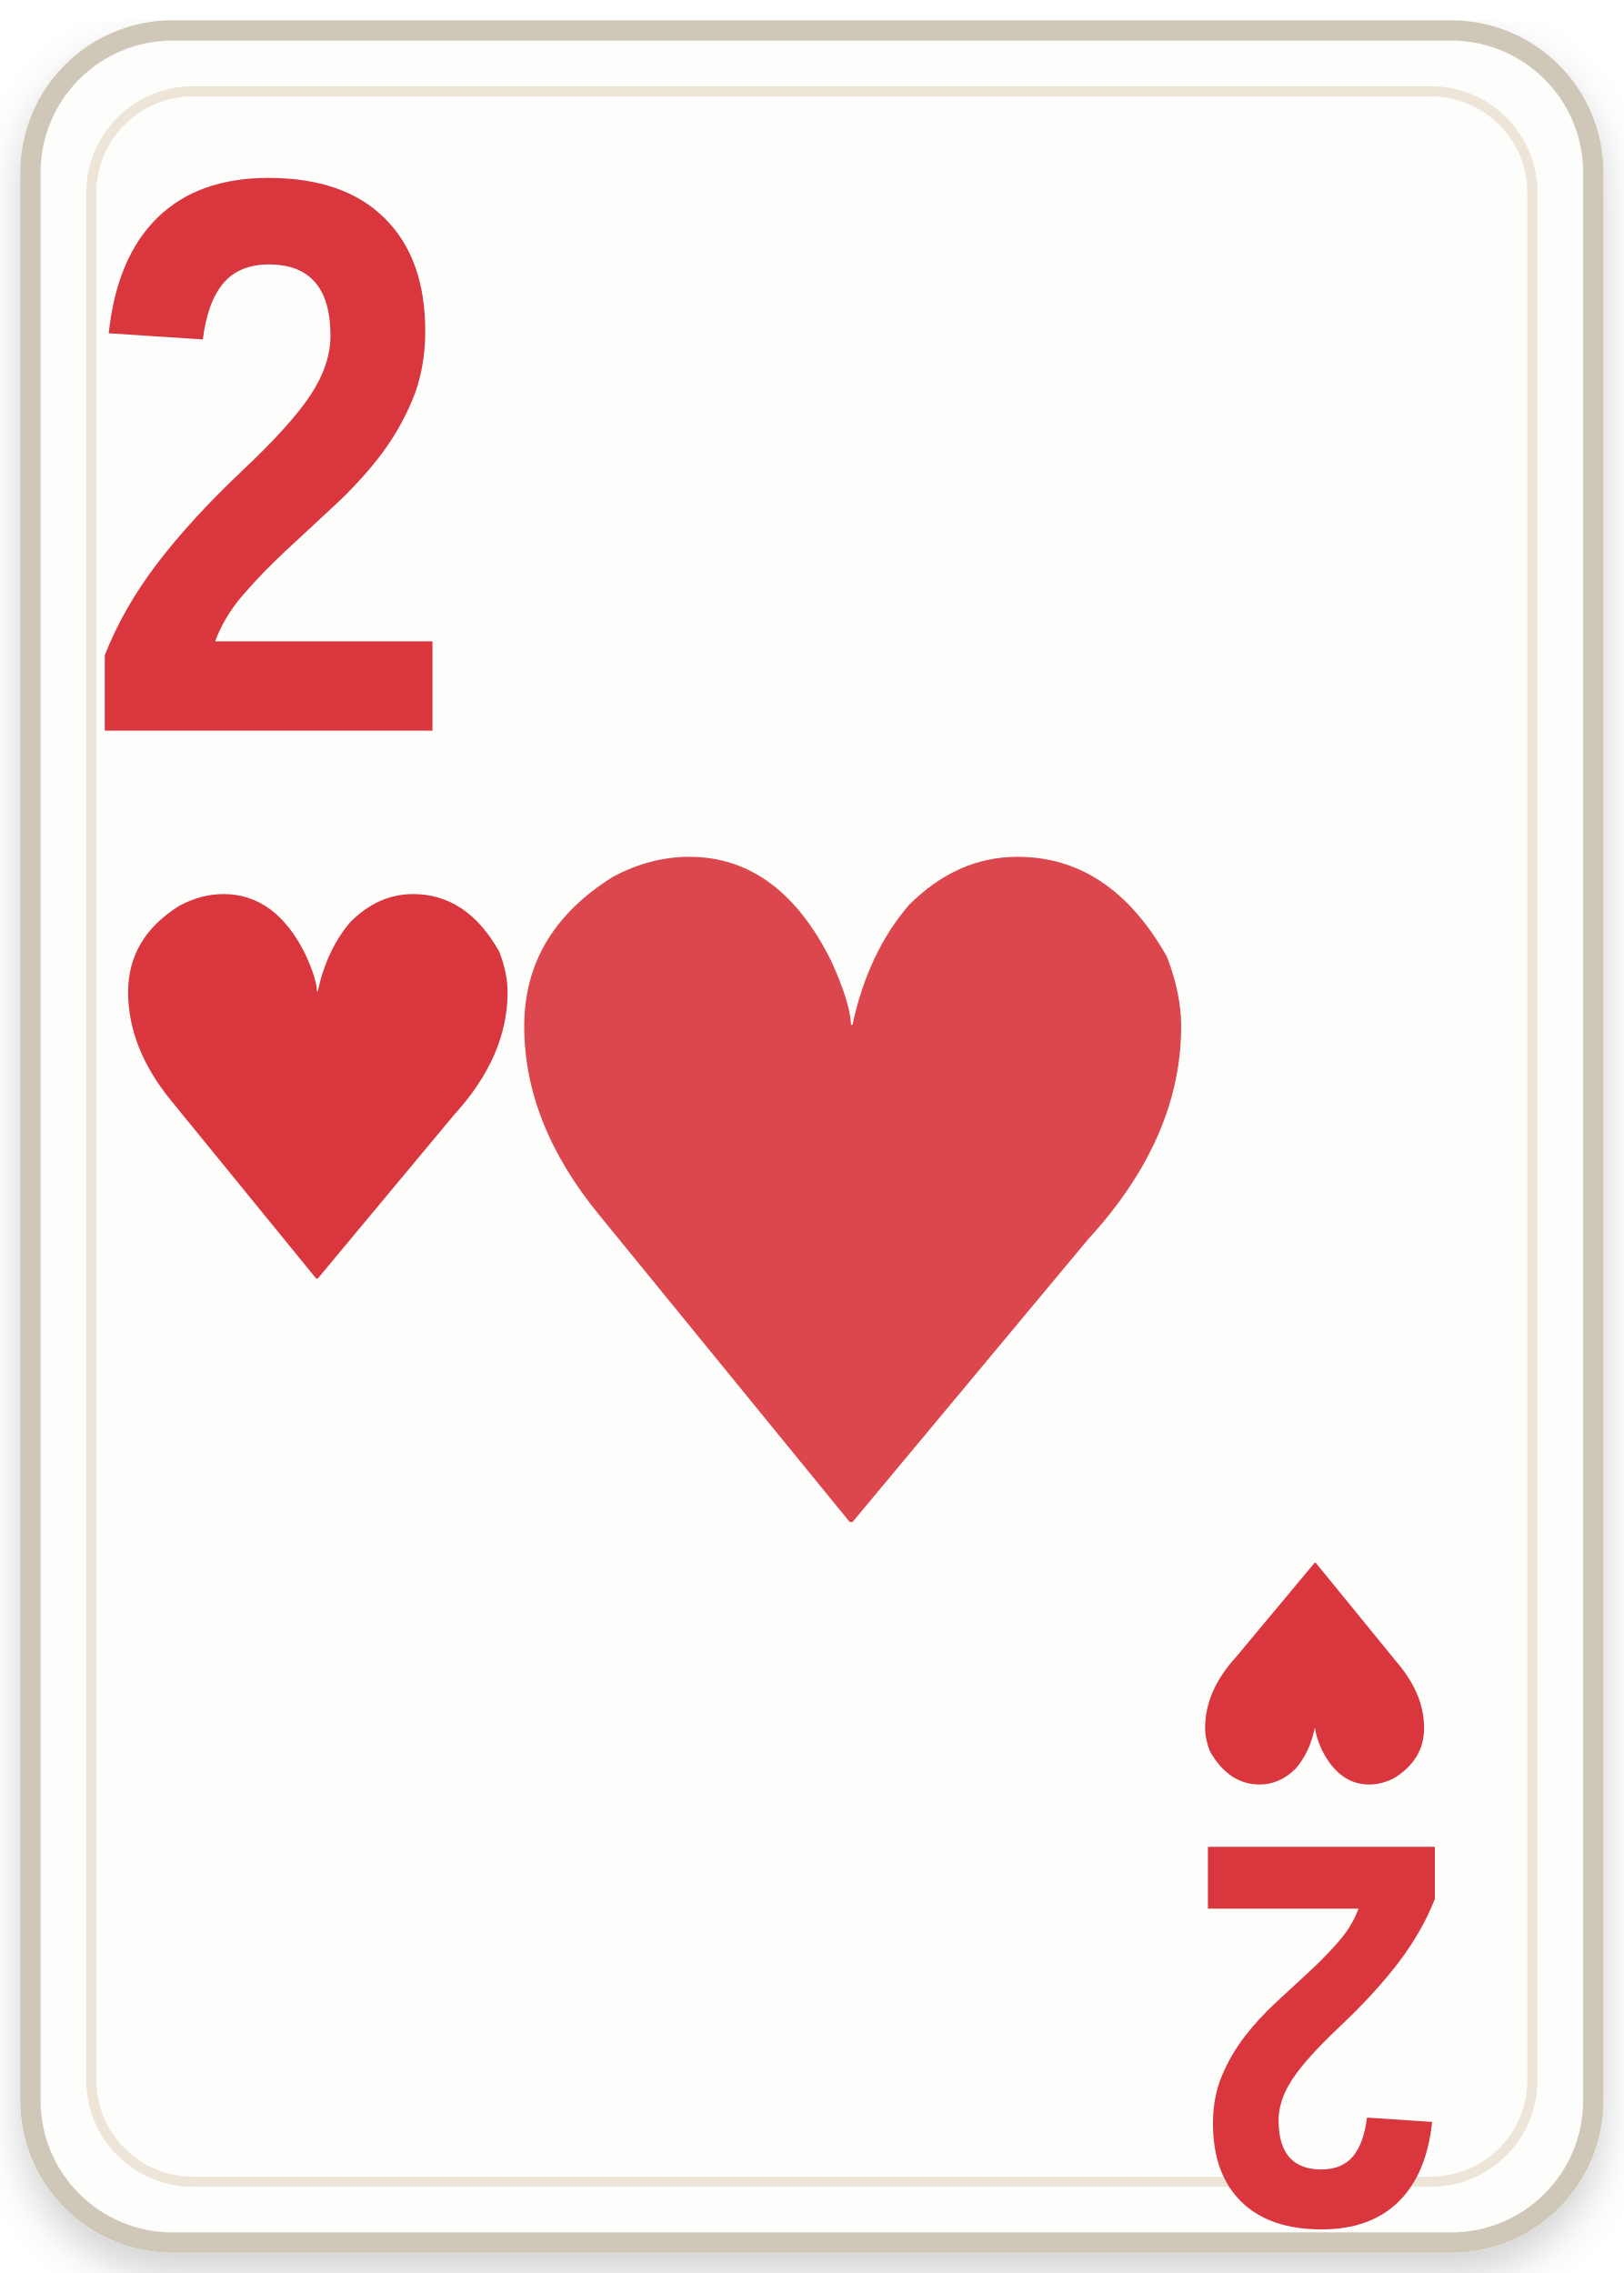
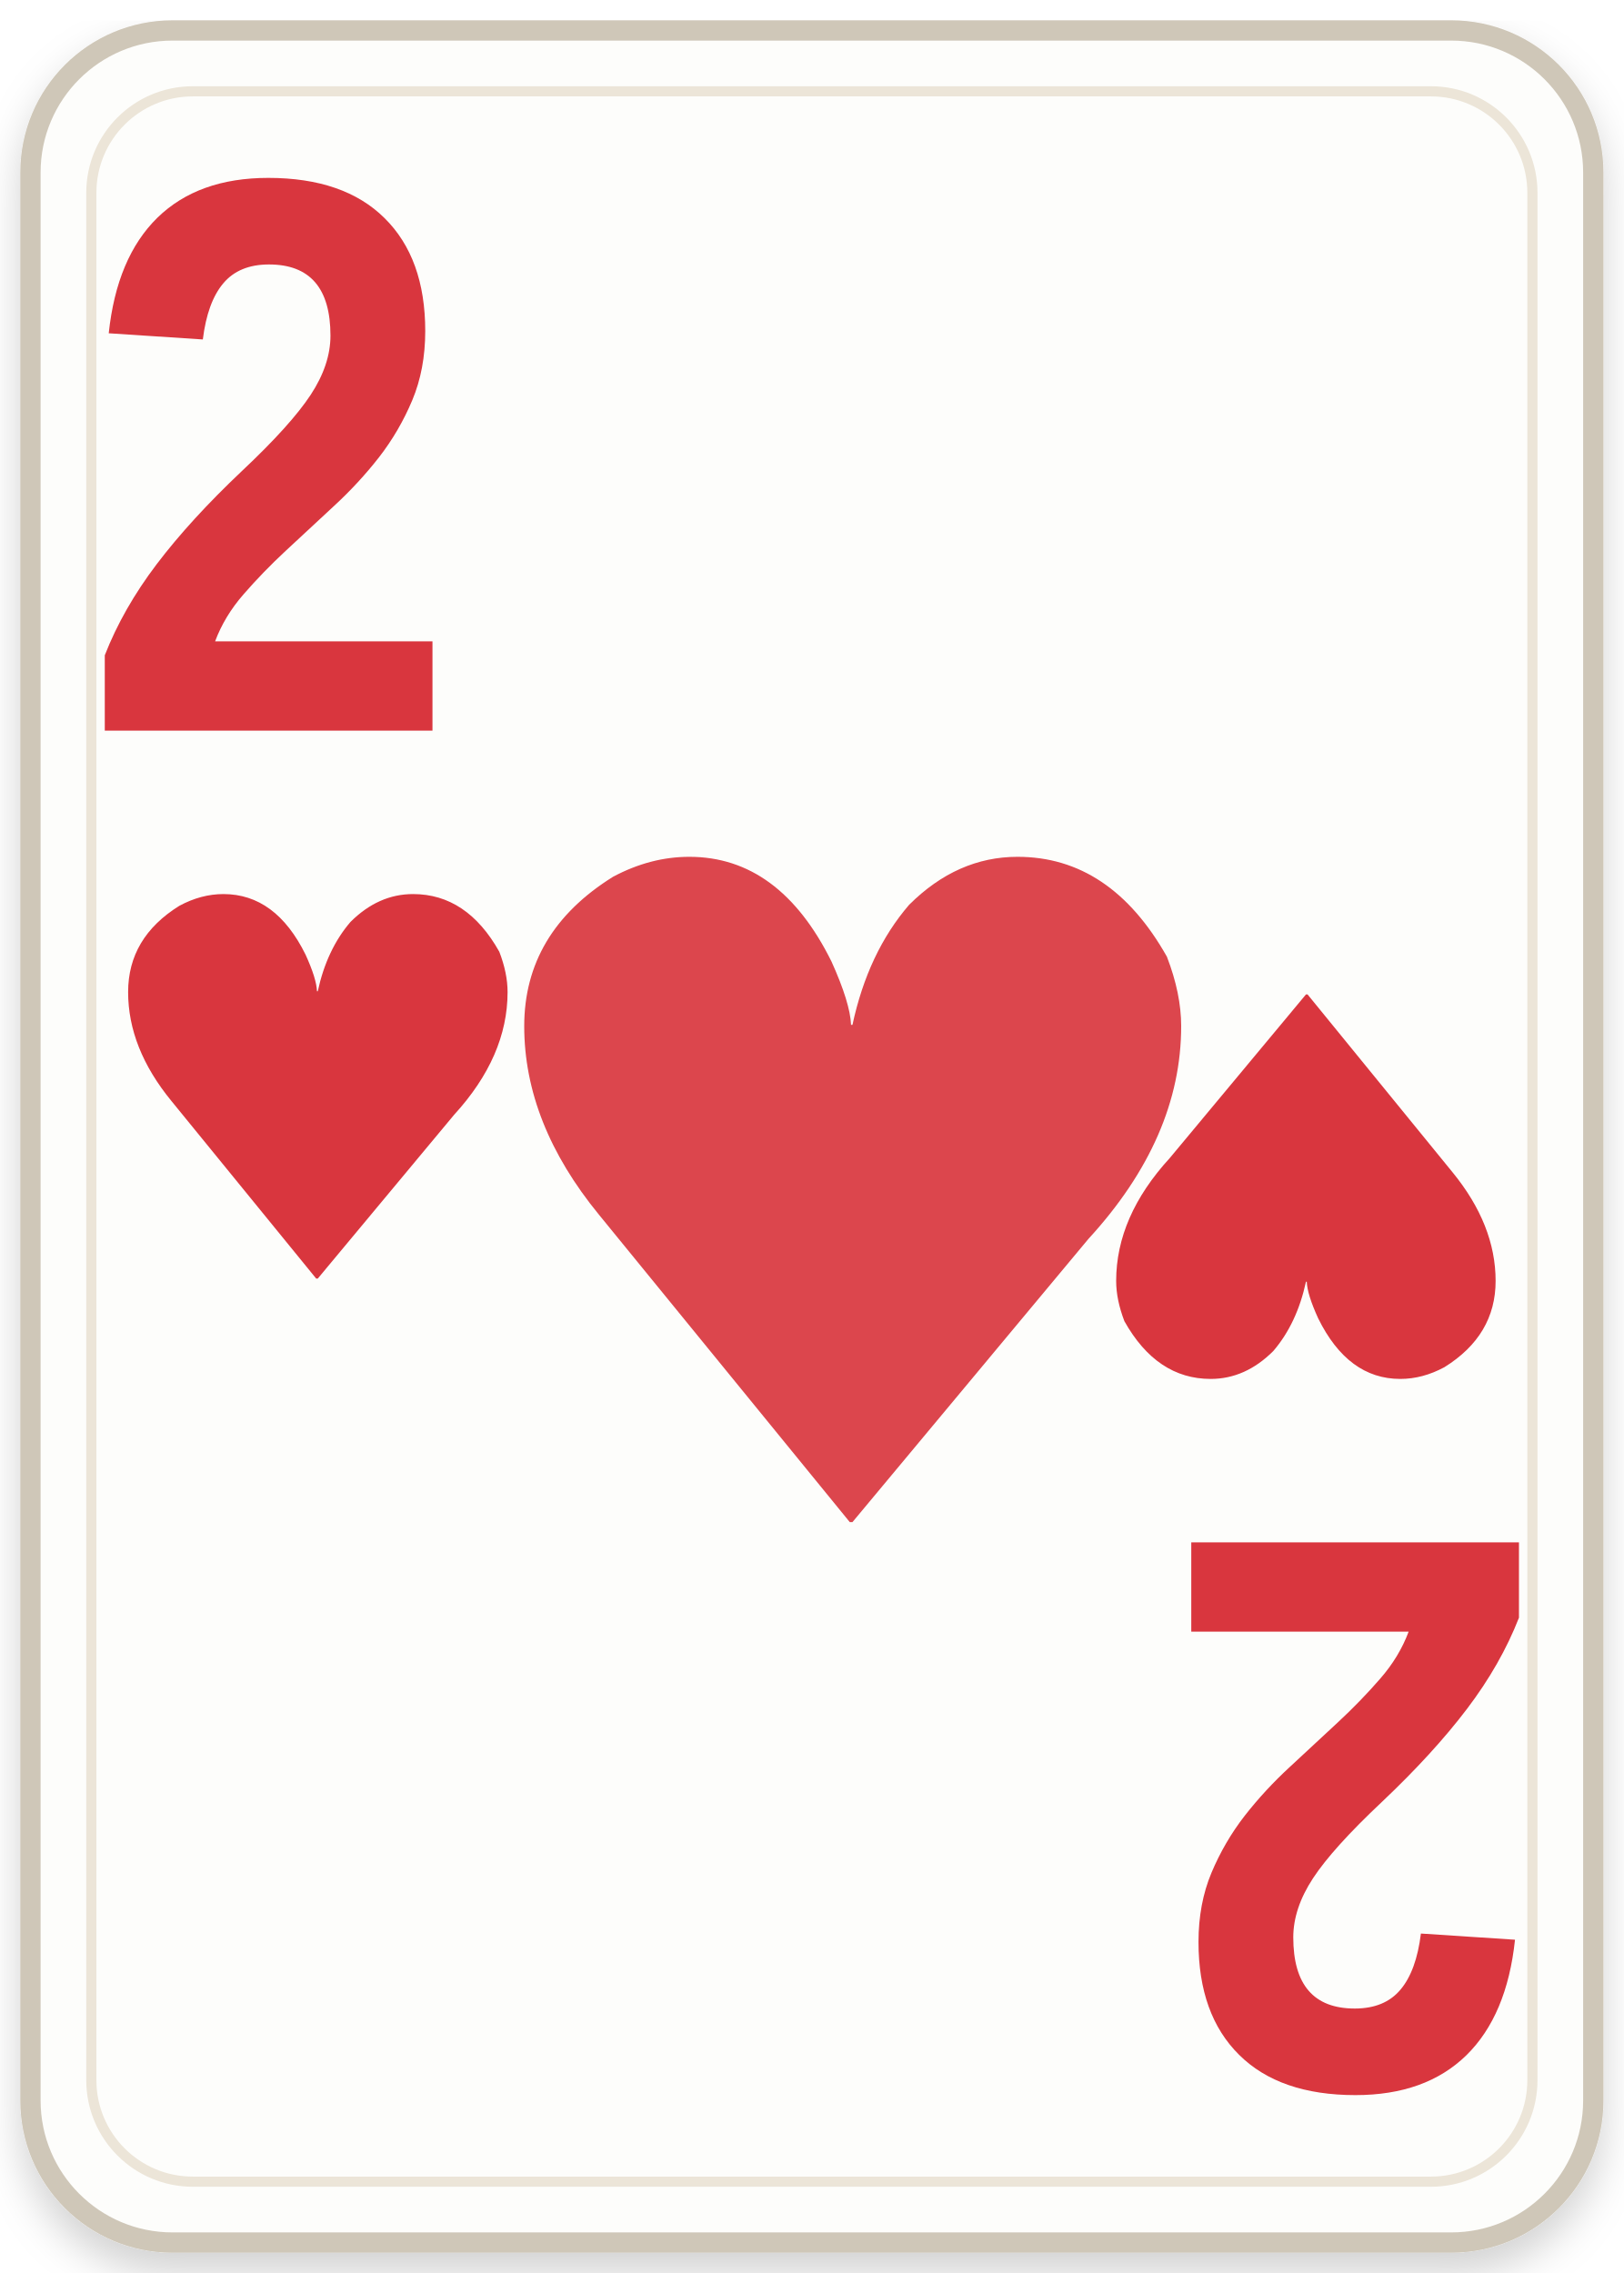
<svg xmlns="http://www.w3.org/2000/svg" viewBox="0 0 160 224" width="160" height="224">
  <defs>
    <filter id="s" x="-10%" y="-10%" width="120%" height="120%">
      <feDropShadow dx="0" dy="2" stdDeviation="2" flood-opacity=".18" />
    </filter>
  </defs>
  <rect x="3" y="3" width="154" height="218" rx="14" fill="#fdfdfb" stroke="#cfc7b8" stroke-width="2" filter="url(#s)" />
  <rect x="9" y="9" width="142" height="206" rx="10" fill="none" stroke="#ece5d8" />
  <g transform="translate(8 0) scale(0.86 1)">
    <text x="0" y="72" font-family="Arial, Helvetica, sans-serif" font-size="78" font-weight="800" fill="#d9363e">2</text>
  </g>
  <text x="8" y="126" font-family="Georgia, serif" font-size="52" fill="#d9363e">♥</text>
  <text x="84" y="150" text-anchor="middle" font-family="Georgia, serif" font-size="90" fill="#d9363e" opacity=".92">♥</text>
  <g transform="rotate(180 80 112)">
-     <g transform="translate(17 0) scale(0.86 1)">
-       <text x="0" y="42" font-family="Arial, Helvetica, sans-serif" font-size="54" font-weight="800" fill="#d9363e">2</text>
+     <g transform="translate(8 0) scale(0.86 1)">
+       <text x="0" y="72" font-family="Arial, Helvetica, sans-serif" font-size="78" font-weight="800" fill="#d9363e">2</text>
    </g>
-     <text x="17" y="70" font-family="Georgia, serif" font-size="30" fill="#d9363e">♥</text>
+     <text x="8" y="126" font-family="Georgia, serif" font-size="52" fill="#d9363e">♥</text>
  </g>
</svg>
